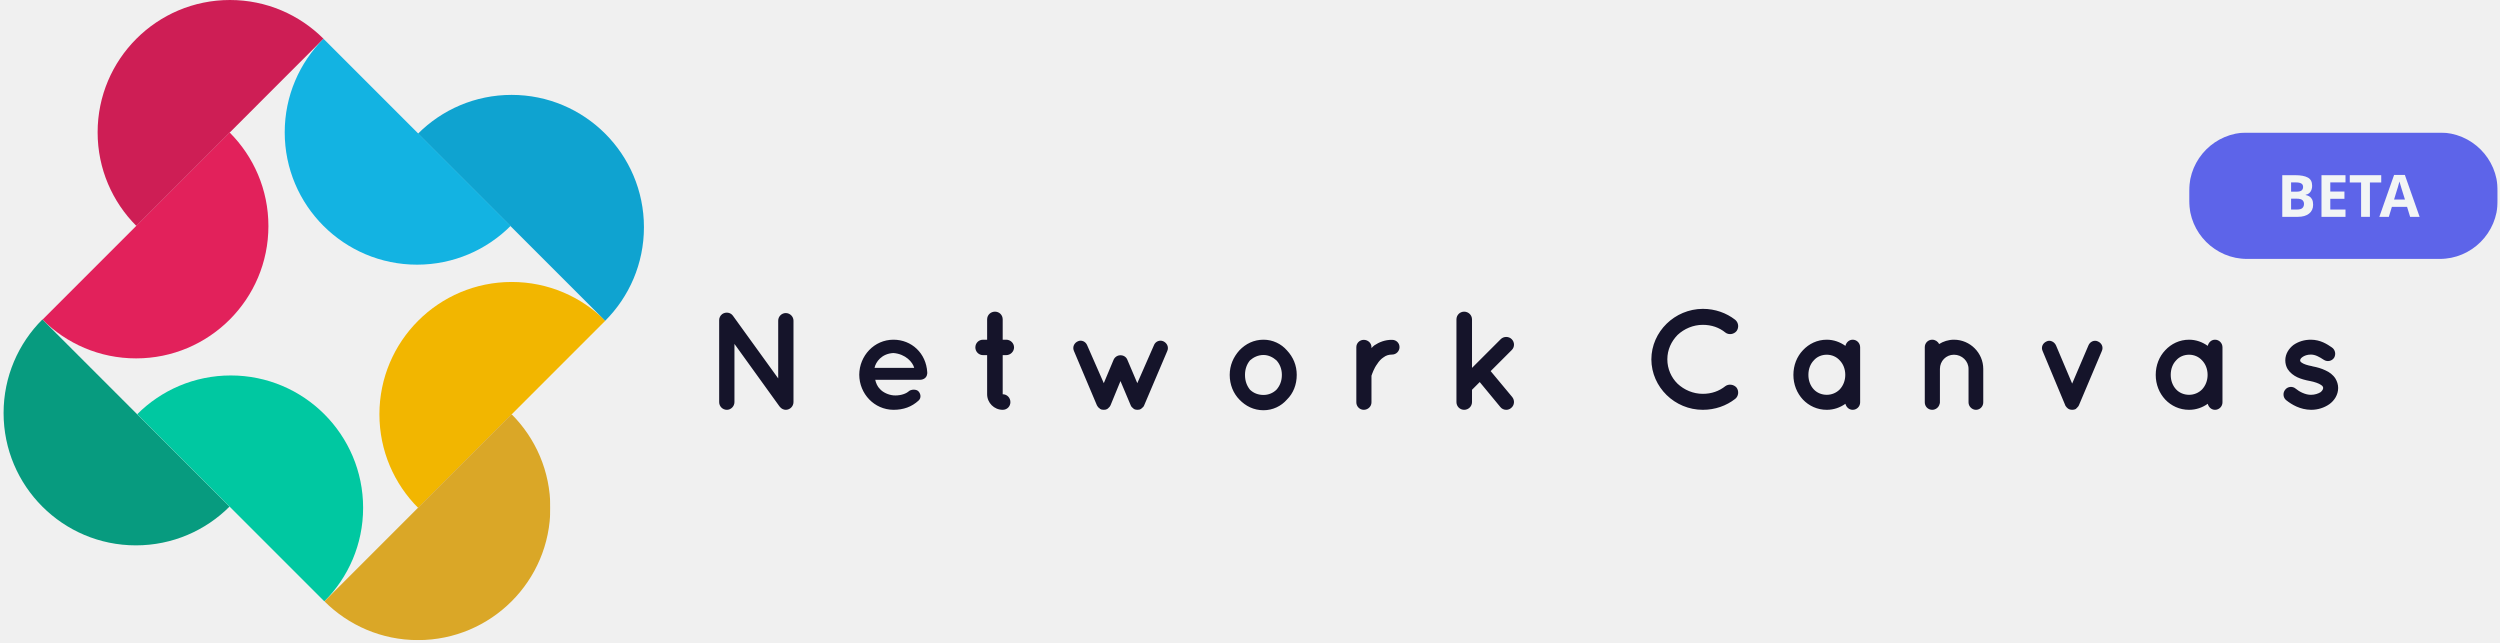
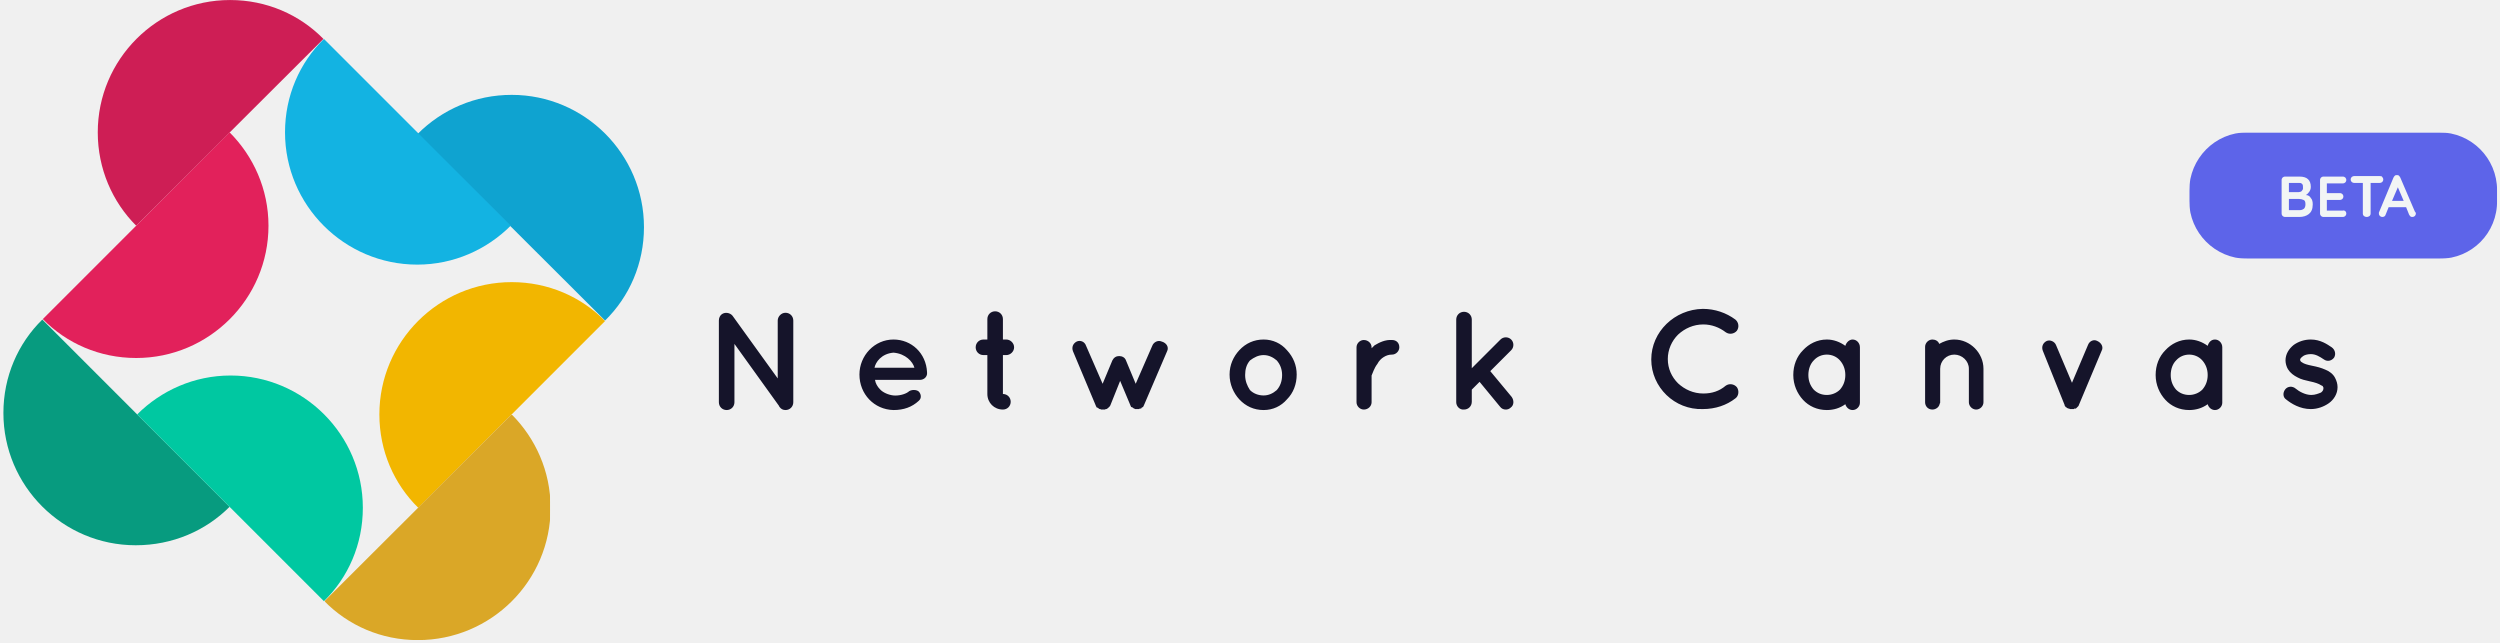
- <svg xmlns="http://www.w3.org/2000/svg" xmlns:xlink="http://www.w3.org/1999/xlink" width="514" height="132" viewBox="0 0 514 132">
-   <defs>
-     <polygon id="logo-a" points=".706 .555 47.152 .555 47.152 47 .706 47" />
-     <polygon id="logo-c" points=".093 .637 63.522 .637 63.522 26.637 .093 26.637" />
-   </defs>
-   <g fill="none" fill-rule="evenodd" transform="translate(0 -.395)">
-     <path fill="#CE1E55" d="M20.071,27.602 C20.071,12.581 32.253,0.395 47.278,0.395 C54.789,0.395 61.591,3.442 66.512,8.364 L28.036,46.845 C23.113,41.917 20.071,35.113 20.071,27.602" />
-     <path fill="#E2215B" d="M47.216,27.637 C52.14,32.563 55.186,39.366 55.186,46.874 C55.186,61.899 43.003,74.079 27.976,74.079 C20.467,74.079 13.664,71.038 8.742,66.112 L47.216,27.637 Z" />
-     <path fill="#079B7F" d="M27.942,112.522 C12.923,112.522 0.737,100.338 0.737,85.314 C0.737,77.804 3.785,71 8.708,66.081 L47.187,104.556 C42.262,109.478 35.454,112.522 27.942,112.522" />
-     <path fill="#00C8A1" d="M28.21,85.558 C33.134,80.636 39.937,77.589 47.448,77.589 C62.474,77.589 74.657,89.773 74.657,104.8 C74.657,112.31 71.611,119.113 66.686,124.035 L28.21,85.558 Z" />
-     <path fill="#F2B600" d="M78.008,85.574 C78.008,70.55 90.192,58.367 105.213,58.367 C112.725,58.367 119.527,61.414 124.447,66.336 L85.973,104.814 C81.049,99.891 78.008,93.081 78.008,85.574" />
+ <svg xmlns="http://www.w3.org/2000/svg" version="1.1" id="Layer_1" x="0px" y="0px" viewBox="0 0 514 132" style="enable-background:new 0 0 514 132;" xml:space="preserve">
+   <style type="text/css">
+ 	.st0{fill-rule:evenodd;clip-rule:evenodd;fill:#CE1E55;}
+ 	.st1{fill-rule:evenodd;clip-rule:evenodd;fill:#E2215B;}
+ 	.st2{fill-rule:evenodd;clip-rule:evenodd;fill:#079B7F;}
+ 	.st3{fill-rule:evenodd;clip-rule:evenodd;fill:#00C8A1;}
+ 	.st4{fill-rule:evenodd;clip-rule:evenodd;fill:#F2B600;}
+ 	.st5{filter:url(#Adobe_OpacityMaskFilter);}
+ 	.st6{fill-rule:evenodd;clip-rule:evenodd;fill:#FFFFFF;}
+ 	.st7{mask:url(#logo-b_1_);fill-rule:evenodd;clip-rule:evenodd;fill:#DAA727;}
+ 	.st8{fill-rule:evenodd;clip-rule:evenodd;fill:#0FA3D0;}
+ 	.st9{fill-rule:evenodd;clip-rule:evenodd;fill:#13B3E2;}
+ 	.st10{fill-rule:evenodd;clip-rule:evenodd;fill:#15142A;}
+ 	.st11{filter:url(#Adobe_OpacityMaskFilter_1_);}
+ 	.st12{mask:url(#logo-d_1_);fill-rule:evenodd;clip-rule:evenodd;fill:#5D64E9;}
+ 	.st13{enable-background:new    ;}
+ 	.st14{fill:#F2F5F5;}
+ </style>
+   <g transform="translate(0 -.395)">
+     <path class="st0" d="M20.1,27.6c0-15,12.2-27.2,27.2-27.2c7.5,0,14.3,3,19.2,8L28,46.8C23.1,41.9,20.1,35.1,20.1,27.6" />
+     <path class="st1" d="M47.2,27.6c4.9,4.9,8,11.7,8,19.2c0,15-12.2,27.2-27.2,27.2c-7.5,0-14.3-3-19.2-8L47.2,27.6z" />
+     <path class="st2" d="M27.9,112.5c-15,0-27.2-12.2-27.2-27.2c0-7.5,3-14.3,8-19.2l38.5,38.5C42.3,109.5,35.5,112.5,27.9,112.5" />
+     <path class="st3" d="M28.2,85.6c4.9-4.9,11.7-8,19.2-8c15,0,27.2,12.2,27.2,27.2c0,7.5-3,14.3-8,19.2L28.2,85.6z" />
+     <path class="st4" d="M78,85.6c0-15,12.2-27.2,27.2-27.2c7.5,0,14.3,3,19.2,8L86,104.8C81,99.9,78,93.1,78,85.6" />
    <g transform="translate(66 85)">
-       <mask id="logo-b" fill="#fff">
-         <use xlink:href="#logo-a" />
+       <defs>
+         <filter id="Adobe_OpacityMaskFilter" filterUnits="userSpaceOnUse" x="0.7" y="0.6" width="46.4" height="46.4">
+           <feColorMatrix type="matrix" values="1 0 0 0 0  0 1 0 0 0  0 0 1 0 0  0 0 0 1 0" />
+         </filter>
+       </defs>
+       <mask maskUnits="userSpaceOnUse" x="0.7" y="0.6" width="46.4" height="46.4" id="logo-b_1_">
+         <g class="st5">
+           <polygon id="logo-a_1_" class="st6" points="0.7,0.6 47.2,0.6 47.2,47 0.7,47     " />
+         </g>
      </mask>
-       <path fill="#DAA727" d="M39.181,0.555 C44.105,5.48 47.152,12.283 47.152,19.795 C47.152,34.817 34.968,47 19.944,47 C12.432,47 5.629,43.953 0.706,39.029 L39.181,0.555 Z" mask="url(#logo-b)" />
+       <path class="st7" d="M39.2,0.6c4.9,4.9,8,11.7,8,19.2C47.2,34.8,35,47,19.9,47c-7.5,0-14.3-3-19.2-8L39.2,0.6z" />
    </g>
-     <path fill="#0FA3D0" d="M105.186,19.904 C120.207,19.904 132.394,32.087 132.394,47.113 C132.394,54.625 129.345,61.428 124.425,66.348 L85.944,27.873 C90.869,22.946 97.674,19.904 105.186,19.904" />
-     <path fill="#13B3E2" d="M104.983,46.842 C100.061,51.768 93.255,54.811 85.747,54.811 C70.722,54.811 58.538,42.627 58.538,27.604 C58.538,20.096 61.585,13.293 66.508,8.365 L104.983,46.842 Z" />
-     <path fill="#15142A" d="M151.003 83.068C151.003 83.933 150.282 84.653 149.446 84.653 148.552 84.653 147.86 83.933 147.86 83.068L147.86 66.318 147.86 66.29C147.832 65.798 148.063 65.279 148.494 64.963 149.215 64.472 150.196 64.617 150.686 65.308L159.998 78.196 159.998 66.318C159.998 65.482 160.689 64.76 161.554 64.76 162.419 64.76 163.14 65.482 163.14 66.318L163.14 83.068C163.14 83.933 162.419 84.653 161.554 84.653 161.093 84.653 160.661 84.422 160.372 84.077 160.315 84.018 160.257 83.962 160.228 83.904L151.003 71.103 151.003 83.068zM179.803 76.033L187.961 76.033C187.673 74.881 186.203 73.179 183.695 72.977 181.244 73.092 180.034 74.851 179.803 76.033M176.661 77.445C176.689 73.524 179.745 70.238 183.695 70.238 187.443 70.238 190.412 73.034 190.643 76.928L190.643 77.071C190.643 77.128 190.643 77.273 190.614 77.331 190.527 78.022 189.922 78.483 189.115 78.483L179.948 78.483C180.091 79.147 180.408 79.896 180.928 80.387 181.532 81.079 182.686 81.597 183.695 81.683 184.733 81.77 185.972 81.512 186.693 80.963 187.299 80.329 188.48 80.414 188.856 80.876 189.23 81.279 189.518 82.144 188.856 82.752 187.443 84.048 185.742 84.653 183.695 84.653 179.745 84.624 176.689 81.367 176.661 77.445M208.489 71.823C208.489 72.688 207.739 73.41 206.874 73.41L206.154 73.41 206.154 81.454C207.048 81.454 207.739 82.174 207.739 83.068 207.739 83.962 207.048 84.653 206.154 84.653 204.395 84.653 202.954 83.212 202.954 81.454L202.954 73.41 202.118 73.41C201.223 73.41 200.532 72.688 200.532 71.823 200.532 70.93 201.223 70.238 202.118 70.238L202.954 70.238 202.954 66.057C202.954 65.165 203.675 64.472 204.568 64.472 205.462 64.472 206.154 65.165 206.154 66.057L206.154 70.238 206.874 70.238C207.739 70.238 208.489 70.93 208.489 71.823M239.999 72.544L235.242 83.73C235.213 83.787 235.185 83.874 235.127 83.961 235.127 83.989 235.098 83.989 235.098 83.989 235.069 84.047 235.012 84.104 234.954 84.162 234.925 84.19 234.896 84.19 234.896 84.19 234.838 84.249 234.781 84.307 234.723 84.336 234.723 84.365 234.694 84.365 234.694 84.394 234.608 84.45 234.55 84.507 234.435 84.536 234.435 84.536 234.406 84.536 234.406 84.565 234.348 84.565 234.262 84.595 234.175 84.623L234.118 84.623C234.031 84.652 233.945 84.652 233.829 84.652 233.743 84.652 233.657 84.652 233.57 84.623L233.512 84.623C233.455 84.595 233.396 84.565 233.311 84.565L233.282 84.536 233.253 84.536C233.166 84.507 233.08 84.45 232.993 84.365L232.993 84.336C232.907 84.307 232.878 84.249 232.82 84.19 232.82 84.19 232.763 84.19 232.763 84.162 232.705 84.104 232.647 84.047 232.619 83.989 232.619 83.989 232.59 83.989 232.59 83.961 232.532 83.874 232.503 83.787 232.474 83.73L230.37 78.742 228.323 83.73C228.294 83.787 228.237 83.874 228.179 83.961L228.179 83.989C228.121 84.047 228.063 84.104 228.006 84.162 228.006 84.19 227.977 84.19 227.977 84.19 227.919 84.249 227.861 84.307 227.804 84.365 227.689 84.45 227.631 84.507 227.544 84.536L227.487 84.536C227.487 84.536 227.458 84.536 227.458 84.565 227.4 84.565 227.314 84.595 227.285 84.623L227.228 84.623C227.112 84.652 227.026 84.652 226.939 84.652 226.824 84.652 226.737 84.652 226.651 84.623L226.564 84.623C226.507 84.595 226.449 84.565 226.392 84.565 226.363 84.536 226.363 84.536 226.333 84.536 226.247 84.507 226.132 84.45 226.074 84.365 226.045 84.365 226.045 84.365 226.045 84.336 226.017 84.307 225.959 84.249 225.873 84.19L225.814 84.162C225.786 84.104 225.728 84.047 225.699 83.989 225.671 83.989 225.671 83.989 225.671 83.961 225.613 83.874 225.584 83.787 225.526 83.73L220.798 72.544C220.453 71.766 220.828 70.9 221.635 70.555 222.326 70.237 223.221 70.583 223.538 71.419L226.939 79.174 228.957 74.36C229.217 73.783 229.765 73.437 230.37 73.437 231.004 73.437 231.552 73.783 231.782 74.36L233.829 79.174 237.231 71.419C237.52 70.583 238.442 70.237 239.163 70.555 239.941 70.9 240.345 71.766 239.999 72.544M255.971 77.474C255.971 78.714 256.346 79.723 257.009 80.53 257.729 81.221 258.681 81.597 259.777 81.597 260.785 81.597 261.708 81.221 262.429 80.53 263.15 79.723 263.553 78.714 263.553 77.474 263.553 76.292 263.15 75.254 262.429 74.476 261.708 73.841 260.785 73.38 259.777 73.38 258.681 73.38 257.729 73.841 257.009 74.476 256.346 75.254 255.971 76.292 255.971 77.474M254.818 82.548C253.578 81.279 252.828 79.492 252.828 77.474 252.828 75.513 253.578 73.813 254.818 72.429 256.115 71.074 257.787 70.238 259.777 70.238 261.679 70.238 263.409 71.074 264.591 72.429 265.888 73.813 266.609 75.513 266.609 77.474 266.609 79.492 265.888 81.279 264.591 82.548 263.409 83.904 261.679 84.74 259.777 84.74 257.787 84.74 256.115 83.904 254.818 82.548M287.741 71.766C287.741 72.574 287.078 73.294 286.213 73.294 285.551 73.294 284.973 73.466 284.483 73.841 283.935 74.188 283.504 74.677 283.158 75.226 282.466 76.149 282.119 77.244 281.975 77.647L281.975 83.125C281.975 83.961 281.255 84.653 280.389 84.653 279.553 84.653 278.862 83.961 278.862 83.125L278.862 71.766C278.862 70.93 279.553 70.267 280.389 70.267 281.255 70.267 281.975 70.93 281.975 71.766L281.975 71.968C282.148 71.766 282.379 71.536 282.581 71.39 283.532 70.757 284.772 70.238 286.213 70.267 287.078 70.267 287.741 70.93 287.741 71.766M299.445 83.068L299.445 66.057C299.445 65.193 300.137 64.472 301.03 64.472 301.924 64.472 302.645 65.193 302.645 66.057L302.645 76.033 308.555 70.123C309.16 69.518 310.198 69.518 310.804 70.123 311.438 70.757 311.438 71.766 310.804 72.372L306.479 76.696 310.919 82.03C311.467 82.722 311.38 83.73 310.688 84.278 310.4 84.537 310.026 84.653 309.679 84.653 309.218 84.653 308.757 84.451 308.469 84.077L304.231 78.945 302.645 80.53 302.645 83.068C302.645 83.933 301.924 84.653 301.03 84.653 300.137 84.653 299.445 83.933 299.445 83.068M339.519 74.273C339.546 68.566 344.332 63.924 350.098 63.895 352.635 63.895 354.94 64.732 356.757 66.144 357.45 66.722 357.565 67.729 357.046 68.451 356.469 69.172 355.402 69.287 354.74 68.768 353.471 67.729 351.887 67.182 350.098 67.182 348.11 67.182 346.264 67.991 344.909 69.257 343.613 70.584 342.805 72.314 342.805 74.273 342.805 76.235 343.613 78.022 344.909 79.291 346.264 80.559 348.11 81.367 350.098 81.367 351.887 81.367 353.442 80.818 354.74 79.781 355.402 79.291 356.469 79.407 357.046 80.097 357.565 80.818 357.45 81.857 356.757 82.404 354.94 83.817 352.635 84.653 350.098 84.653 344.332 84.653 339.546 80.01 339.519 74.273M379.39 77.474C379.39 76.263 378.957 75.226 378.265 74.505 377.573 73.727 376.593 73.324 375.583 73.324 374.546 73.324 373.566 73.727 372.903 74.505 372.21 75.226 371.807 76.263 371.807 77.474 371.807 78.656 372.21 79.694 372.903 80.443 373.566 81.164 374.546 81.568 375.583 81.568 376.593 81.568 377.573 81.164 378.265 80.443 378.957 79.694 379.39 78.656 379.39 77.474L379.39 77.474zM382.445 77.474L382.445 83.125C382.445 83.961 381.753 84.653 380.917 84.653 380.168 84.653 379.59 84.104 379.417 83.412 378.322 84.191 377.026 84.653 375.583 84.653 373.624 84.653 371.922 83.845 370.683 82.548 369.444 81.221 368.723 79.435 368.723 77.474 368.723 75.484 369.444 73.699 370.683 72.401 371.922 71.074 373.624 70.238 375.583 70.238 377.026 70.238 378.322 70.728 379.417 71.506 379.59 70.787 380.168 70.238 380.917 70.238 381.753 70.238 382.445 70.93 382.445 71.794L382.445 77.474zM407.758 76.235L407.758 83.126C407.758 83.962 407.094 84.653 406.257 84.653 405.45 84.653 404.731 83.962 404.731 83.126L404.731 76.235C404.731 74.621 403.374 73.324 401.732 73.324 400.117 73.324 398.848 74.621 398.848 76.235L398.848 83.126C398.848 83.212 398.848 83.297 398.791 83.413 398.648 84.104 398.013 84.653 397.263 84.653 396.398 84.653 395.736 83.962 395.736 83.126L395.736 76.235 395.736 71.766C395.736 70.93 396.398 70.238 397.263 70.238 397.869 70.238 398.417 70.584 398.677 71.132 399.542 70.584 400.608 70.238 401.732 70.238 405.075 70.238 407.758 72.977 407.758 76.235M432.147 72.544L427.418 83.73C427.39 83.816 427.334 83.903 427.304 83.933 427.304 83.961 427.275 83.961 427.275 83.961 427.217 84.018 427.159 84.104 427.101 84.162 427.101 84.19 427.072 84.19 427.072 84.19 427.015 84.277 426.958 84.307 426.901 84.365 426.901 84.365 426.872 84.365 426.872 84.394 426.813 84.45 426.755 84.507 426.668 84.536L426.612 84.536 426.612 84.565C426.526 84.565 426.439 84.595 426.38 84.623L426.323 84.623C426.209 84.652 426.123 84.652 426.036 84.652 425.977 84.652 425.89 84.652 425.776 84.623L425.717 84.623C425.631 84.595 425.574 84.565 425.487 84.565L425.487 84.536 425.428 84.536C425.343 84.507 425.287 84.45 425.17 84.394 425.17 84.365 425.141 84.365 425.141 84.365 425.084 84.307 425.025 84.277 424.968 84.19 424.939 84.19 424.939 84.19 424.911 84.162 424.882 84.104 424.825 84.018 424.766 83.961 424.738 83.961 424.738 83.961 424.738 83.933 424.679 83.903 424.651 83.816 424.622 83.73L419.953 72.544C419.606 71.766 419.98 70.93 420.789 70.583 421.48 70.237 422.375 70.641 422.719 71.419L426.036 79.261 429.38 71.419C429.697 70.641 430.562 70.237 431.311 70.583 432.118 70.93 432.493 71.766 432.147 72.544M453.884 77.474C453.884 76.263 453.451 75.226 452.76 74.505 452.067 73.727 451.088 73.324 450.077 73.324 449.041 73.324 448.06 73.727 447.398 74.505 446.705 75.226 446.302 76.263 446.302 77.474 446.302 78.656 446.705 79.694 447.398 80.443 448.06 81.164 449.041 81.568 450.077 81.568 451.088 81.568 452.067 81.164 452.76 80.443 453.451 79.694 453.884 78.656 453.884 77.474L453.884 77.474zM456.94 77.474L456.94 83.125C456.94 83.961 456.247 84.653 455.411 84.653 454.662 84.653 454.086 84.104 453.913 83.412 452.817 84.191 451.521 84.653 450.077 84.653 448.117 84.653 446.416 83.845 445.177 82.548 443.937 81.221 443.217 79.435 443.217 77.474 443.217 75.484 443.937 73.699 445.177 72.401 446.416 71.074 448.117 70.238 450.077 70.238 451.521 70.238 452.817 70.728 453.913 71.506 454.086 70.787 454.662 70.238 455.411 70.238 456.247 70.238 456.94 70.93 456.94 71.794L456.94 77.474zM469.827 80.53C470.347 79.84 471.355 79.752 471.99 80.3 472.739 80.934 474.037 81.597 475.16 81.568 475.938 81.568 476.66 81.308 477.12 81.021 477.523 80.676 477.639 80.386 477.639 80.156 477.639 80.01 477.61 79.954 477.553 79.868 477.523 79.781 477.41 79.665 477.179 79.521 476.774 79.232 475.909 78.916 474.873 78.715L474.844 78.715C473.949 78.542 473.085 78.31 472.335 77.964 471.557 77.59 470.865 77.071 470.347 76.293 470.03 75.774 469.856 75.138 469.856 74.476 469.856 73.15 470.605 72.026 471.557 71.304 472.566 70.612 473.777 70.238 475.102 70.238 477.093 70.238 478.505 71.19 479.428 71.823 480.119 72.285 480.321 73.237 479.889 73.957 479.428 74.649 478.475 74.851 477.756 74.361 476.833 73.756 476.025 73.295 475.102 73.295 474.382 73.295 473.748 73.524 473.373 73.813 472.999 74.073 472.913 74.332 472.913 74.476 472.913 74.592 472.913 74.621 472.97 74.706 472.999 74.764 473.085 74.881 473.288 74.995 473.662 75.255 474.411 75.513 475.391 75.687L475.42 75.717 475.449 75.717C476.4 75.889 477.294 76.149 478.131 76.552 478.908 76.898 479.686 77.445 480.178 78.253 480.522 78.829 480.724 79.492 480.724 80.156 480.724 81.568 479.946 82.752 478.908 83.501 477.87 84.22 476.574 84.653 475.16 84.653 472.913 84.624 471.182 83.586 470.03 82.664 469.394 82.144 469.308 81.165 469.827 80.53" />
+     <path class="st8" d="M105.2,19.9c15,0,27.2,12.2,27.2,27.2c0,7.5-3,14.3-8,19.2L85.9,27.9C90.9,22.9,97.7,19.9,105.2,19.9" />
+     <path class="st9" d="M105,46.8c-4.9,4.9-11.7,8-19.2,8c-15,0-27.2-12.2-27.2-27.2c0-7.5,3-14.3,8-19.2L105,46.8z" />
+     <path class="st10" d="M151,83.1c0,0.9-0.7,1.6-1.6,1.6c-0.9,0-1.6-0.7-1.6-1.6V66.3v0c0-0.5,0.2-1,0.6-1.3c0.7-0.5,1.7-0.3,2.2,0.3   l9.3,12.9V66.3c0-0.8,0.7-1.6,1.6-1.6c0.9,0,1.6,0.7,1.6,1.6v16.8c0,0.9-0.7,1.6-1.6,1.6c-0.5,0-0.9-0.2-1.2-0.6   c-0.1-0.1-0.1-0.1-0.1-0.2L151,71.1V83.1z M179.8,76h8.2c-0.3-1.2-1.8-2.9-4.3-3.1C181.2,73.1,180,74.9,179.8,76 M176.7,77.4   c0-3.9,3.1-7.2,7-7.2c3.7,0,6.7,2.8,6.9,6.7v0.1c0,0.1,0,0.2,0,0.3c-0.1,0.7-0.7,1.2-1.5,1.2h-9.2c0.1,0.7,0.5,1.4,1,1.9   c0.6,0.7,1.8,1.2,2.8,1.3c1,0.1,2.3-0.2,3-0.7c0.6-0.6,1.8-0.5,2.2-0.1c0.4,0.4,0.7,1.3,0,1.9c-1.4,1.3-3.1,1.9-5.2,1.9   C179.7,84.6,176.7,81.4,176.7,77.4 M208.5,71.8c0,0.9-0.8,1.6-1.6,1.6h-0.7v8c0.9,0,1.6,0.7,1.6,1.6c0,0.9-0.7,1.6-1.6,1.6   c-1.8,0-3.2-1.4-3.2-3.2v-8h-0.8c-0.9,0-1.6-0.7-1.6-1.6c0-0.9,0.7-1.6,1.6-1.6h0.8v-4.2c0-0.9,0.7-1.6,1.6-1.6   c0.9,0,1.6,0.7,1.6,1.6v4.2h0.7C207.7,70.2,208.5,70.9,208.5,71.8 M240,72.5l-4.8,11.2c0,0.1-0.1,0.1-0.1,0.2c0,0,0,0,0,0   c0,0.1-0.1,0.1-0.1,0.2c0,0-0.1,0-0.1,0c-0.1,0.1-0.1,0.1-0.2,0.1c0,0,0,0,0,0.1c-0.1,0.1-0.1,0.1-0.3,0.1c0,0,0,0,0,0   c-0.1,0-0.1,0-0.2,0.1h-0.1c-0.1,0-0.2,0-0.3,0c-0.1,0-0.2,0-0.3,0h-0.1c-0.1,0-0.1-0.1-0.2-0.1l0,0h0c-0.1,0-0.2-0.1-0.3-0.2v0   c-0.1,0-0.1-0.1-0.2-0.1c0,0-0.1,0-0.1,0c-0.1-0.1-0.1-0.1-0.1-0.2c0,0,0,0,0,0c-0.1-0.1-0.1-0.2-0.1-0.2l-2.1-5l-2,5   c0,0.1-0.1,0.1-0.1,0.2v0c-0.1,0.1-0.1,0.1-0.2,0.2c0,0,0,0,0,0c-0.1,0.1-0.1,0.1-0.2,0.2c-0.1,0.1-0.2,0.1-0.3,0.2h-0.1   c0,0,0,0,0,0c-0.1,0-0.1,0-0.2,0.1h-0.1c-0.1,0-0.2,0-0.3,0c-0.1,0-0.2,0-0.3,0h-0.1c-0.1,0-0.1-0.1-0.2-0.1c0,0,0,0-0.1,0   c-0.1,0-0.2-0.1-0.3-0.2c0,0,0,0,0,0c0,0-0.1-0.1-0.2-0.1l-0.1,0c0-0.1-0.1-0.1-0.1-0.2c0,0,0,0,0,0c-0.1-0.1-0.1-0.2-0.1-0.2   l-4.7-11.2c-0.3-0.8,0-1.6,0.8-2c0.7-0.3,1.6,0,1.9,0.9l3.4,7.8l2-4.8c0.3-0.6,0.8-0.9,1.4-0.9c0.6,0,1.2,0.3,1.4,0.9l2,4.8   l3.4-7.8c0.3-0.8,1.2-1.2,1.9-0.9C239.9,70.9,240.3,71.8,240,72.5 M256,77.5c0,1.2,0.4,2.2,1,3.1c0.7,0.7,1.7,1.1,2.8,1.1   c1,0,1.9-0.4,2.7-1.1c0.7-0.8,1.1-1.8,1.1-3.1c0-1.2-0.4-2.2-1.1-3c-0.7-0.6-1.6-1.1-2.7-1.1c-1.1,0-2,0.5-2.8,1.1   C256.3,75.3,256,76.3,256,77.5 M254.8,82.5c-1.2-1.3-2-3.1-2-5.1c0-2,0.8-3.7,2-5c1.3-1.4,3-2.2,5-2.2c1.9,0,3.6,0.8,4.8,2.2   c1.3,1.4,2,3.1,2,5c0,2-0.7,3.8-2,5.1c-1.2,1.4-2.9,2.2-4.8,2.2C257.8,84.7,256.1,83.9,254.8,82.5 M287.7,71.8   c0,0.8-0.7,1.5-1.5,1.5c-0.7,0-1.2,0.2-1.7,0.5c-0.5,0.3-1,0.8-1.3,1.4c-0.7,0.9-1,2-1.2,2.4v5.5c0,0.8-0.7,1.5-1.6,1.5   c-0.8,0-1.5-0.7-1.5-1.5V71.8c0-0.8,0.7-1.5,1.5-1.5c0.9,0,1.6,0.7,1.6,1.5V72c0.2-0.2,0.4-0.4,0.6-0.6c1-0.6,2.2-1.2,3.6-1.1   C287.1,70.3,287.7,70.9,287.7,71.8 M299.4,83.1v-17c0-0.9,0.7-1.6,1.6-1.6c0.9,0,1.6,0.7,1.6,1.6v10l5.9-5.9c0.6-0.6,1.6-0.6,2.2,0   c0.6,0.6,0.6,1.6,0,2.2l-4.3,4.3l4.4,5.3c0.5,0.7,0.5,1.7-0.2,2.2c-0.3,0.3-0.7,0.4-1,0.4c-0.5,0-0.9-0.2-1.2-0.6l-4.2-5.1   l-1.6,1.6v2.5c0,0.9-0.7,1.6-1.6,1.6C300.1,84.7,299.4,83.9,299.4,83.1 M339.5,74.3c0-5.7,4.8-10.3,10.6-10.4   c2.5,0,4.8,0.8,6.7,2.2c0.7,0.6,0.8,1.6,0.3,2.3c-0.6,0.7-1.6,0.8-2.3,0.3c-1.3-1-2.9-1.6-4.6-1.6c-2,0-3.8,0.8-5.2,2.1   c-1.3,1.3-2.1,3.1-2.1,5c0,2,0.8,3.7,2.1,5c1.4,1.3,3.2,2.1,5.2,2.1c1.8,0,3.3-0.5,4.6-1.6c0.7-0.5,1.7-0.4,2.3,0.3   c0.5,0.7,0.4,1.8-0.3,2.3c-1.8,1.4-4.1,2.2-6.7,2.2C344.3,84.7,339.5,80,339.5,74.3 M379.4,77.5c0-1.2-0.4-2.2-1.1-3   c-0.7-0.8-1.7-1.2-2.7-1.2c-1,0-2,0.4-2.7,1.2c-0.7,0.7-1.1,1.8-1.1,3c0,1.2,0.4,2.2,1.1,3c0.7,0.7,1.6,1.1,2.7,1.1   c1,0,2-0.4,2.7-1.1C379,79.7,379.4,78.7,379.4,77.5L379.4,77.5z M382.4,77.5v5.7c0,0.8-0.7,1.5-1.5,1.5c-0.7,0-1.3-0.5-1.5-1.2   c-1.1,0.8-2.4,1.2-3.8,1.2c-2,0-3.7-0.8-4.9-2.1c-1.2-1.3-2-3.1-2-5.1c0-2,0.7-3.8,2-5.1c1.2-1.3,2.9-2.2,4.9-2.2   c1.4,0,2.7,0.5,3.8,1.3c0.2-0.7,0.8-1.3,1.5-1.3c0.8,0,1.5,0.7,1.5,1.6V77.5z M407.8,76.2v6.9c0,0.8-0.7,1.5-1.5,1.5   c-0.8,0-1.5-0.7-1.5-1.5v-6.9c0-1.6-1.4-2.9-3-2.9c-1.6,0-2.9,1.3-2.9,2.9v6.9c0,0.1,0,0.2-0.1,0.3c-0.1,0.7-0.8,1.2-1.5,1.2   c-0.9,0-1.5-0.7-1.5-1.5v-6.9v-4.5c0-0.8,0.7-1.5,1.5-1.5c0.6,0,1.2,0.3,1.4,0.9c0.9-0.5,1.9-0.9,3.1-0.9   C405.1,70.2,407.8,73,407.8,76.2 M432.1,72.5l-4.7,11.2c0,0.1-0.1,0.2-0.1,0.2c0,0,0,0,0,0c-0.1,0.1-0.1,0.1-0.2,0.2c0,0,0,0,0,0   c-0.1,0.1-0.1,0.1-0.2,0.2c0,0,0,0,0,0c-0.1,0.1-0.1,0.1-0.2,0.1h-0.1v0c-0.1,0-0.2,0-0.2,0.1h-0.1c-0.1,0-0.2,0-0.3,0   c-0.1,0-0.1,0-0.3,0h-0.1c-0.1,0-0.1-0.1-0.2-0.1v0h-0.1c-0.1,0-0.1-0.1-0.3-0.1c0,0,0,0,0,0c-0.1-0.1-0.1-0.1-0.2-0.2   c0,0,0,0-0.1,0c0-0.1-0.1-0.1-0.1-0.2c0,0,0,0,0,0c-0.1,0-0.1-0.1-0.1-0.2L420,72.5c-0.3-0.8,0-1.6,0.8-2c0.7-0.3,1.6,0.1,1.9,0.8   l3.3,7.8l3.3-7.8c0.3-0.8,1.2-1.2,1.9-0.8C432.1,70.9,432.5,71.8,432.1,72.5 M453.9,77.5c0-1.2-0.4-2.2-1.1-3   c-0.7-0.8-1.7-1.2-2.7-1.2c-1,0-2,0.4-2.7,1.2c-0.7,0.7-1.1,1.8-1.1,3c0,1.2,0.4,2.2,1.1,3c0.7,0.7,1.6,1.1,2.7,1.1   c1,0,2-0.4,2.7-1.1C453.5,79.7,453.9,78.7,453.9,77.5L453.9,77.5z M456.9,77.5v5.7c0,0.8-0.7,1.5-1.5,1.5c-0.7,0-1.3-0.5-1.5-1.2   c-1.1,0.8-2.4,1.2-3.8,1.2c-2,0-3.7-0.8-4.9-2.1c-1.2-1.3-2-3.1-2-5.1c0-2,0.7-3.8,2-5.1c1.2-1.3,2.9-2.2,4.9-2.2   c1.4,0,2.7,0.5,3.8,1.3c0.2-0.7,0.7-1.3,1.5-1.3c0.8,0,1.5,0.7,1.5,1.6V77.5z M469.8,80.5c0.5-0.7,1.5-0.8,2.2-0.2   c0.7,0.6,2,1.3,3.2,1.3c0.8,0,1.5-0.3,2-0.5c0.4-0.3,0.5-0.6,0.5-0.9c0-0.1,0-0.2-0.1-0.3c0-0.1-0.1-0.2-0.4-0.3   c-0.4-0.3-1.3-0.6-2.3-0.8h0c-0.9-0.2-1.8-0.4-2.5-0.8c-0.8-0.4-1.5-0.9-2-1.7c-0.3-0.5-0.5-1.2-0.5-1.8c0-1.3,0.7-2.4,1.7-3.2   c1-0.7,2.2-1.1,3.5-1.1c2,0,3.4,1,4.3,1.6c0.7,0.5,0.9,1.4,0.5,2.1c-0.5,0.7-1.4,0.9-2.1,0.4c-0.9-0.6-1.7-1.1-2.7-1.1   c-0.7,0-1.4,0.2-1.7,0.5c-0.4,0.3-0.5,0.5-0.5,0.7c0,0.1,0,0.1,0.1,0.2c0,0.1,0.1,0.2,0.3,0.3c0.4,0.3,1.1,0.5,2.1,0.7l0,0h0   c1,0.2,1.8,0.4,2.7,0.8c0.8,0.3,1.6,0.9,2,1.7c0.3,0.6,0.5,1.2,0.5,1.9c0,1.4-0.8,2.6-1.8,3.3c-1,0.7-2.3,1.2-3.7,1.2   c-2.2,0-4-1.1-5.1-2C469.4,82.1,469.3,81.2,469.8,80.5" />
    <g transform="translate(450 27)">
-       <mask id="logo-d" fill="#fff">
-         <use xlink:href="#logo-c" />
+       <defs>
+         <filter id="Adobe_OpacityMaskFilter_1_" filterUnits="userSpaceOnUse" x="0.1" y="0.6" width="63.4" height="26">
+           <feColorMatrix type="matrix" values="1 0 0 0 0  0 1 0 0 0  0 0 1 0 0  0 0 0 1 0" />
+         </filter>
+       </defs>
+       <mask maskUnits="userSpaceOnUse" x="0.1" y="0.6" width="63.4" height="26" id="logo-d_1_">
+         <g class="st11">
+           <polygon id="logo-c_1_" class="st6" points="0.1,0.6 63.5,0.6 63.5,26.6 0.1,26.6     " />
+         </g>
      </mask>
-       <path fill="#5D64E9" d="M51.574,26.637 L12.041,26.637 C5.442,26.637 0.093,21.287 0.093,14.689 L0.093,12.585 C0.093,5.986 5.442,0.637 12.041,0.637 L51.574,0.637 C58.174,0.637 63.522,5.986 63.522,12.585 L63.522,14.689 C63.522,21.287 58.174,26.637 51.574,26.637" mask="url(#logo-d)" />
+       <path class="st12" d="M51.6,26.6H12c-6.6,0-11.9-5.4-11.9-11.9v-2.1C0.1,6,5.4,0.6,12,0.6h39.5c6.6,0,11.9,5.3,11.9,11.9v2.1    C63.5,21.3,58.2,26.6,51.6,26.6" />
    </g>
-     <text fill="#F2F5F5" font-family="Quicksand-Bold, Quicksand" font-size="12" font-weight="bold">
-       <tspan x="468.156" y="44.976">BE</tspan>
-       <tspan x="482.88" y="44.976" letter-spacing="-.599">T</tspan>
-       <tspan x="489.193" y="44.976">A</tspan>
-     </text>
+     <g class="st13">
+       <path class="st14" d="M475.1,41.1c0.3,0.3,0.4,0.8,0.4,1.3c0,1-0.3,1.6-0.8,2c-0.5,0.4-1.2,0.6-1.9,0.6h-3c-0.2,0-0.4-0.1-0.5-0.2    c-0.1-0.1-0.2-0.3-0.2-0.5v-6.9c0-0.2,0.1-0.4,0.2-0.5c0.1-0.1,0.3-0.2,0.5-0.2h3c1.5,0,2.3,0.7,2.3,2.1c0,0.4-0.1,0.7-0.3,1    c-0.2,0.3-0.4,0.5-0.7,0.7C474.5,40.5,474.9,40.7,475.1,41.1z M473.3,38.2c-0.2-0.2-0.4-0.2-0.7-0.2h-2v1.9h2    c0.2,0,0.5-0.1,0.6-0.2c0.2-0.2,0.3-0.4,0.3-0.6C473.5,38.6,473.5,38.4,473.3,38.2z M473.7,43.3c0.2-0.2,0.3-0.5,0.3-0.9    c0-0.5-0.1-0.8-0.4-0.9c-0.2-0.1-0.6-0.2-0.9-0.2h-2.1v2.3h2.2C473.2,43.6,473.4,43.5,473.7,43.3z" />
+       <path class="st14" d="M482.2,43.8c0.1,0.1,0.2,0.3,0.2,0.5c0,0.2-0.1,0.4-0.2,0.5c-0.1,0.1-0.3,0.2-0.5,0.2h-4    c-0.2,0-0.4-0.1-0.5-0.2c-0.1-0.1-0.2-0.3-0.2-0.5v-6.9c0-0.2,0.1-0.4,0.2-0.5c0.1-0.1,0.3-0.2,0.5-0.2h4c0.2,0,0.4,0.1,0.5,0.2    c0.1,0.1,0.2,0.3,0.2,0.5c0,0.2-0.1,0.4-0.2,0.5c-0.1,0.1-0.3,0.2-0.5,0.2h-3.3v2h2.7c0.2,0,0.4,0.1,0.5,0.2    c0.1,0.1,0.2,0.3,0.2,0.5c0,0.2-0.1,0.4-0.2,0.5c-0.1,0.1-0.3,0.2-0.5,0.2h-2.7v2.2h3.3C481.9,43.6,482,43.7,482.2,43.8z" />
+     </g>
+     <g class="st13">
+       <path class="st14" d="M489.8,36.8c0.1,0.1,0.2,0.3,0.2,0.5s-0.1,0.4-0.2,0.5s-0.3,0.2-0.5,0.2h-1.9v6.3c0,0.2-0.1,0.4-0.2,0.5    c-0.2,0.1-0.3,0.2-0.6,0.2s-0.4-0.1-0.6-0.2c-0.1-0.1-0.2-0.3-0.2-0.5V38H484c-0.2,0-0.4-0.1-0.5-0.2c-0.1-0.1-0.2-0.3-0.2-0.5    c0-0.2,0.1-0.4,0.2-0.5s0.3-0.2,0.5-0.2h5.3C489.5,36.6,489.7,36.6,489.8,36.8z" />
+     </g>
+     <g class="st13">
+       <path class="st14" d="M496.7,44.3c0,0.2-0.1,0.4-0.2,0.5s-0.3,0.2-0.5,0.2c-0.1,0-0.3,0-0.4-0.1c-0.1-0.1-0.2-0.2-0.3-0.4    l-0.6-1.5h-3.6l-0.6,1.5c-0.1,0.2-0.1,0.3-0.3,0.4s-0.2,0.1-0.4,0.1c-0.2,0-0.4-0.1-0.5-0.2c-0.1-0.1-0.2-0.3-0.2-0.5    c0-0.1,0-0.1,0-0.2l3-7.2c0.1-0.2,0.2-0.3,0.3-0.4s0.3-0.1,0.4-0.1c0.1,0,0.3,0,0.4,0.1s0.2,0.2,0.3,0.4l3,7    C496.7,44.1,496.7,44.2,496.7,44.3z M491.8,41.7h2.4l-1.2-2.8L491.8,41.7z" />
+     </g>
  </g>
</svg>
